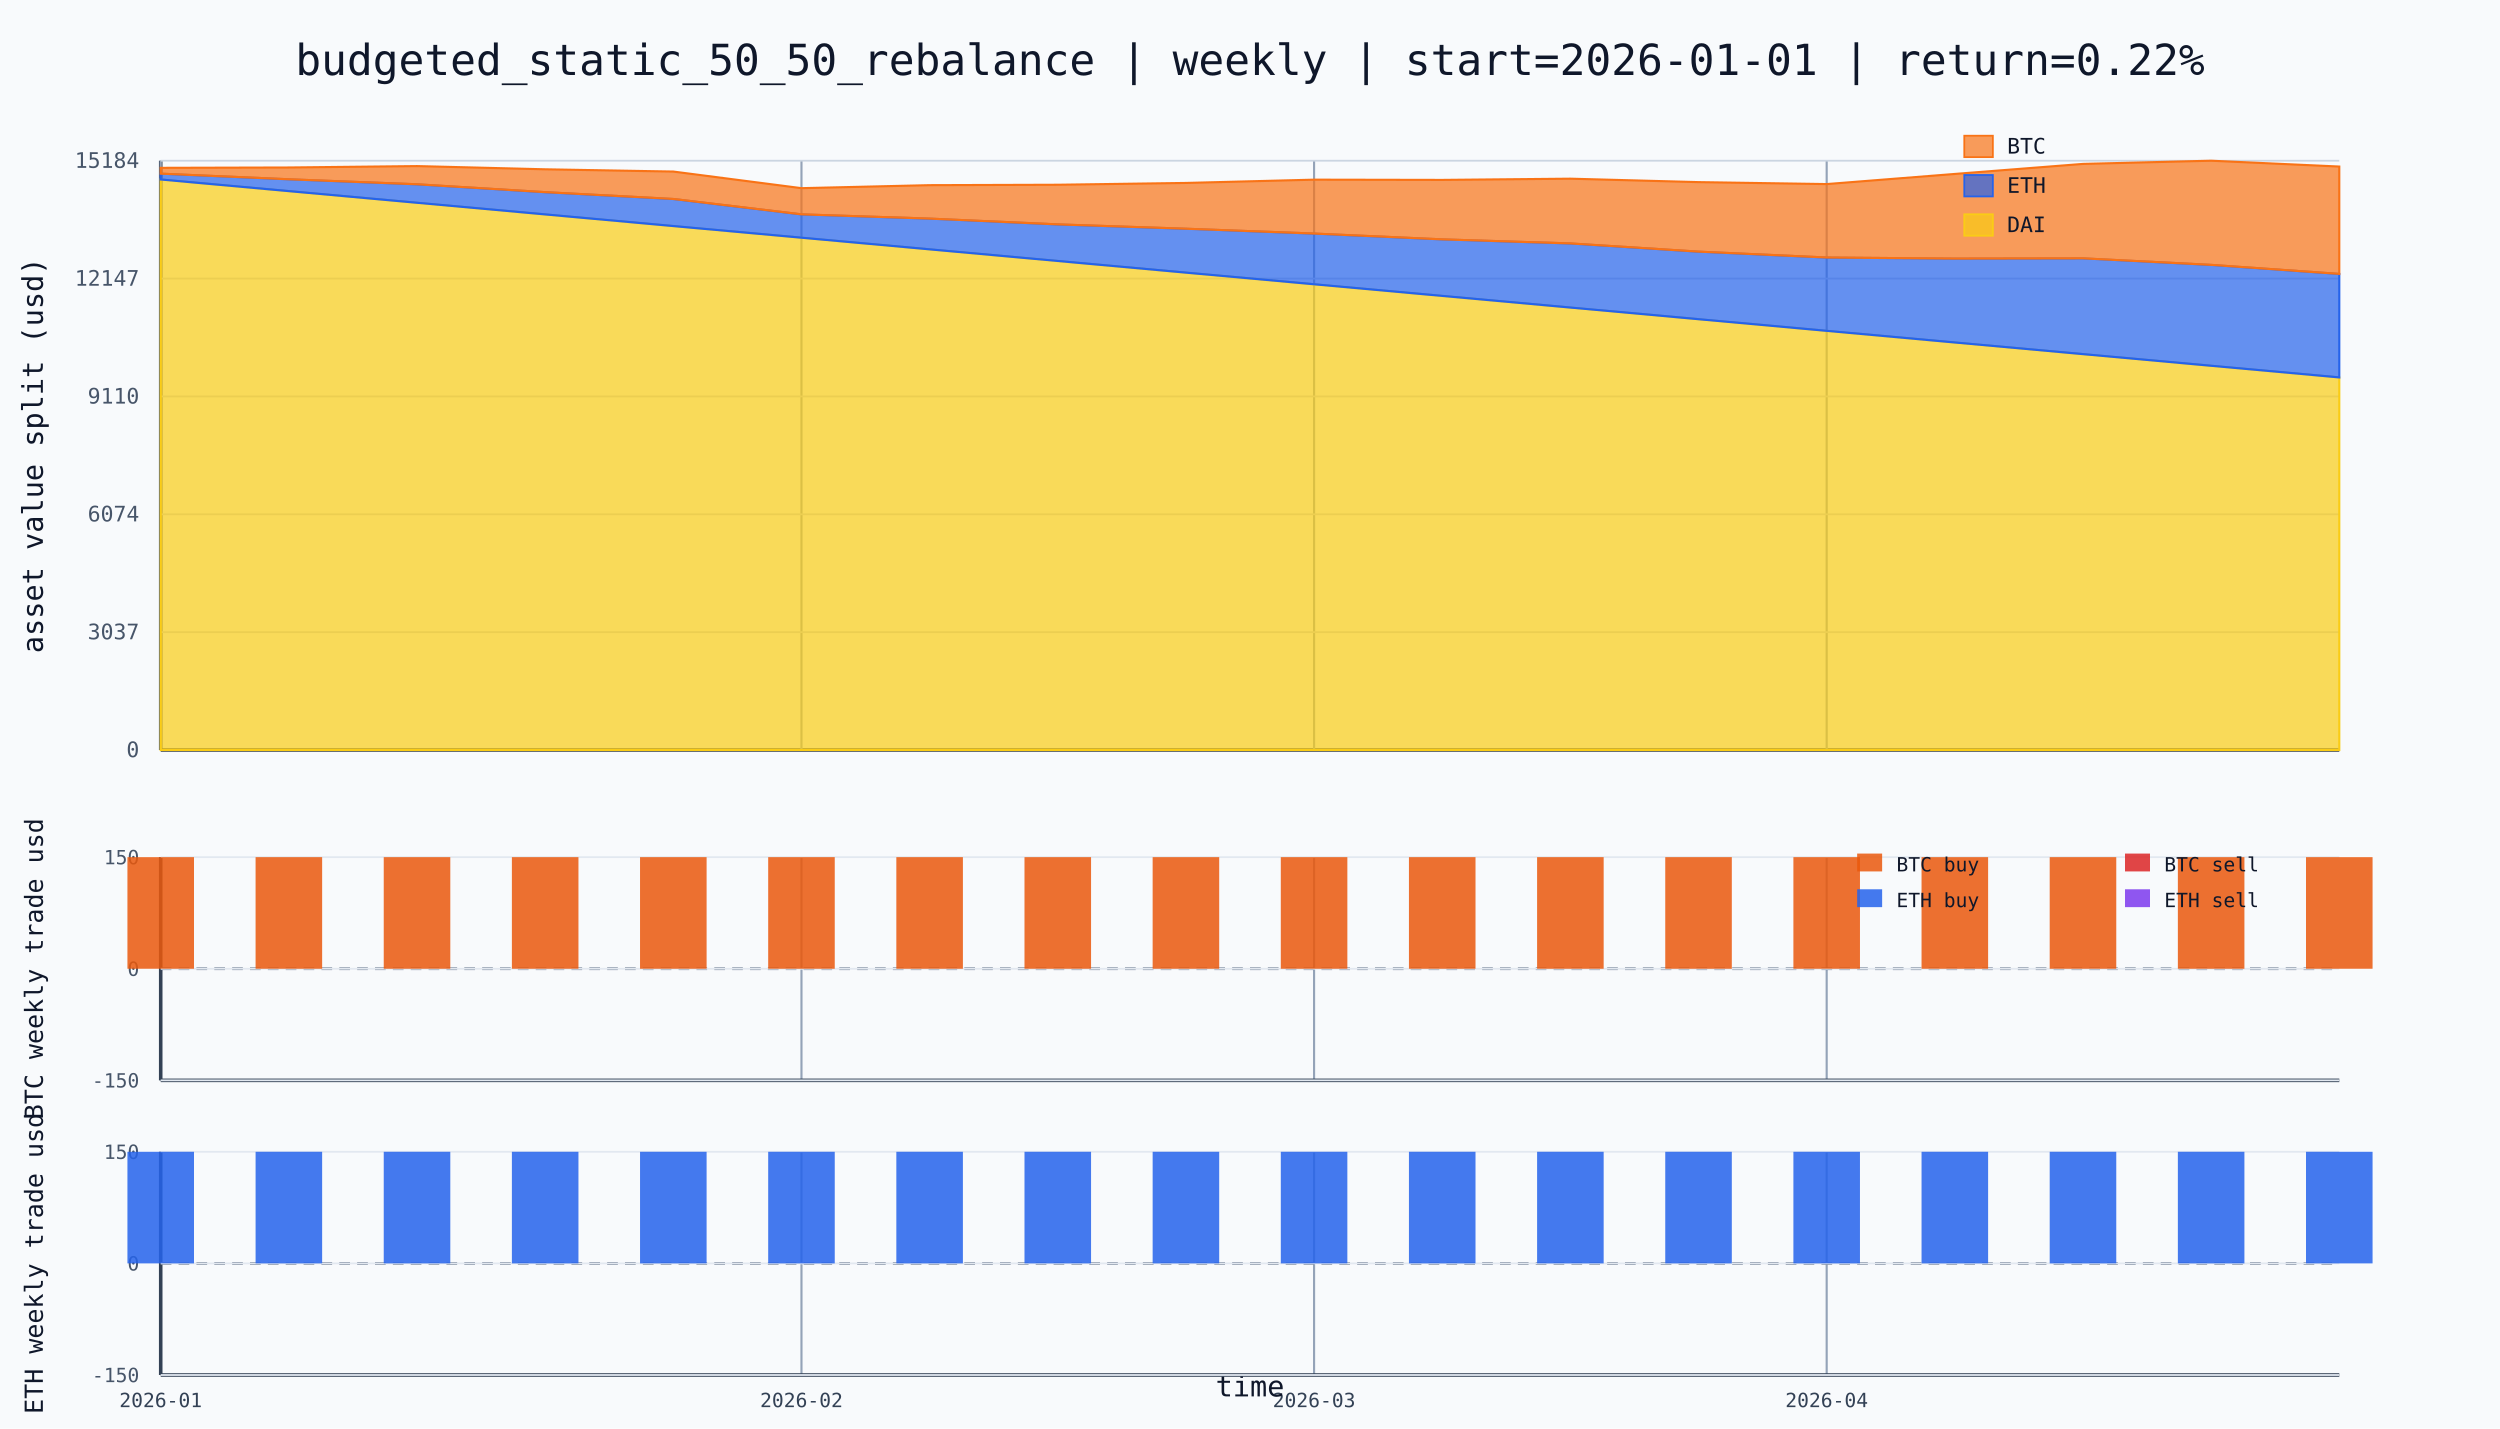
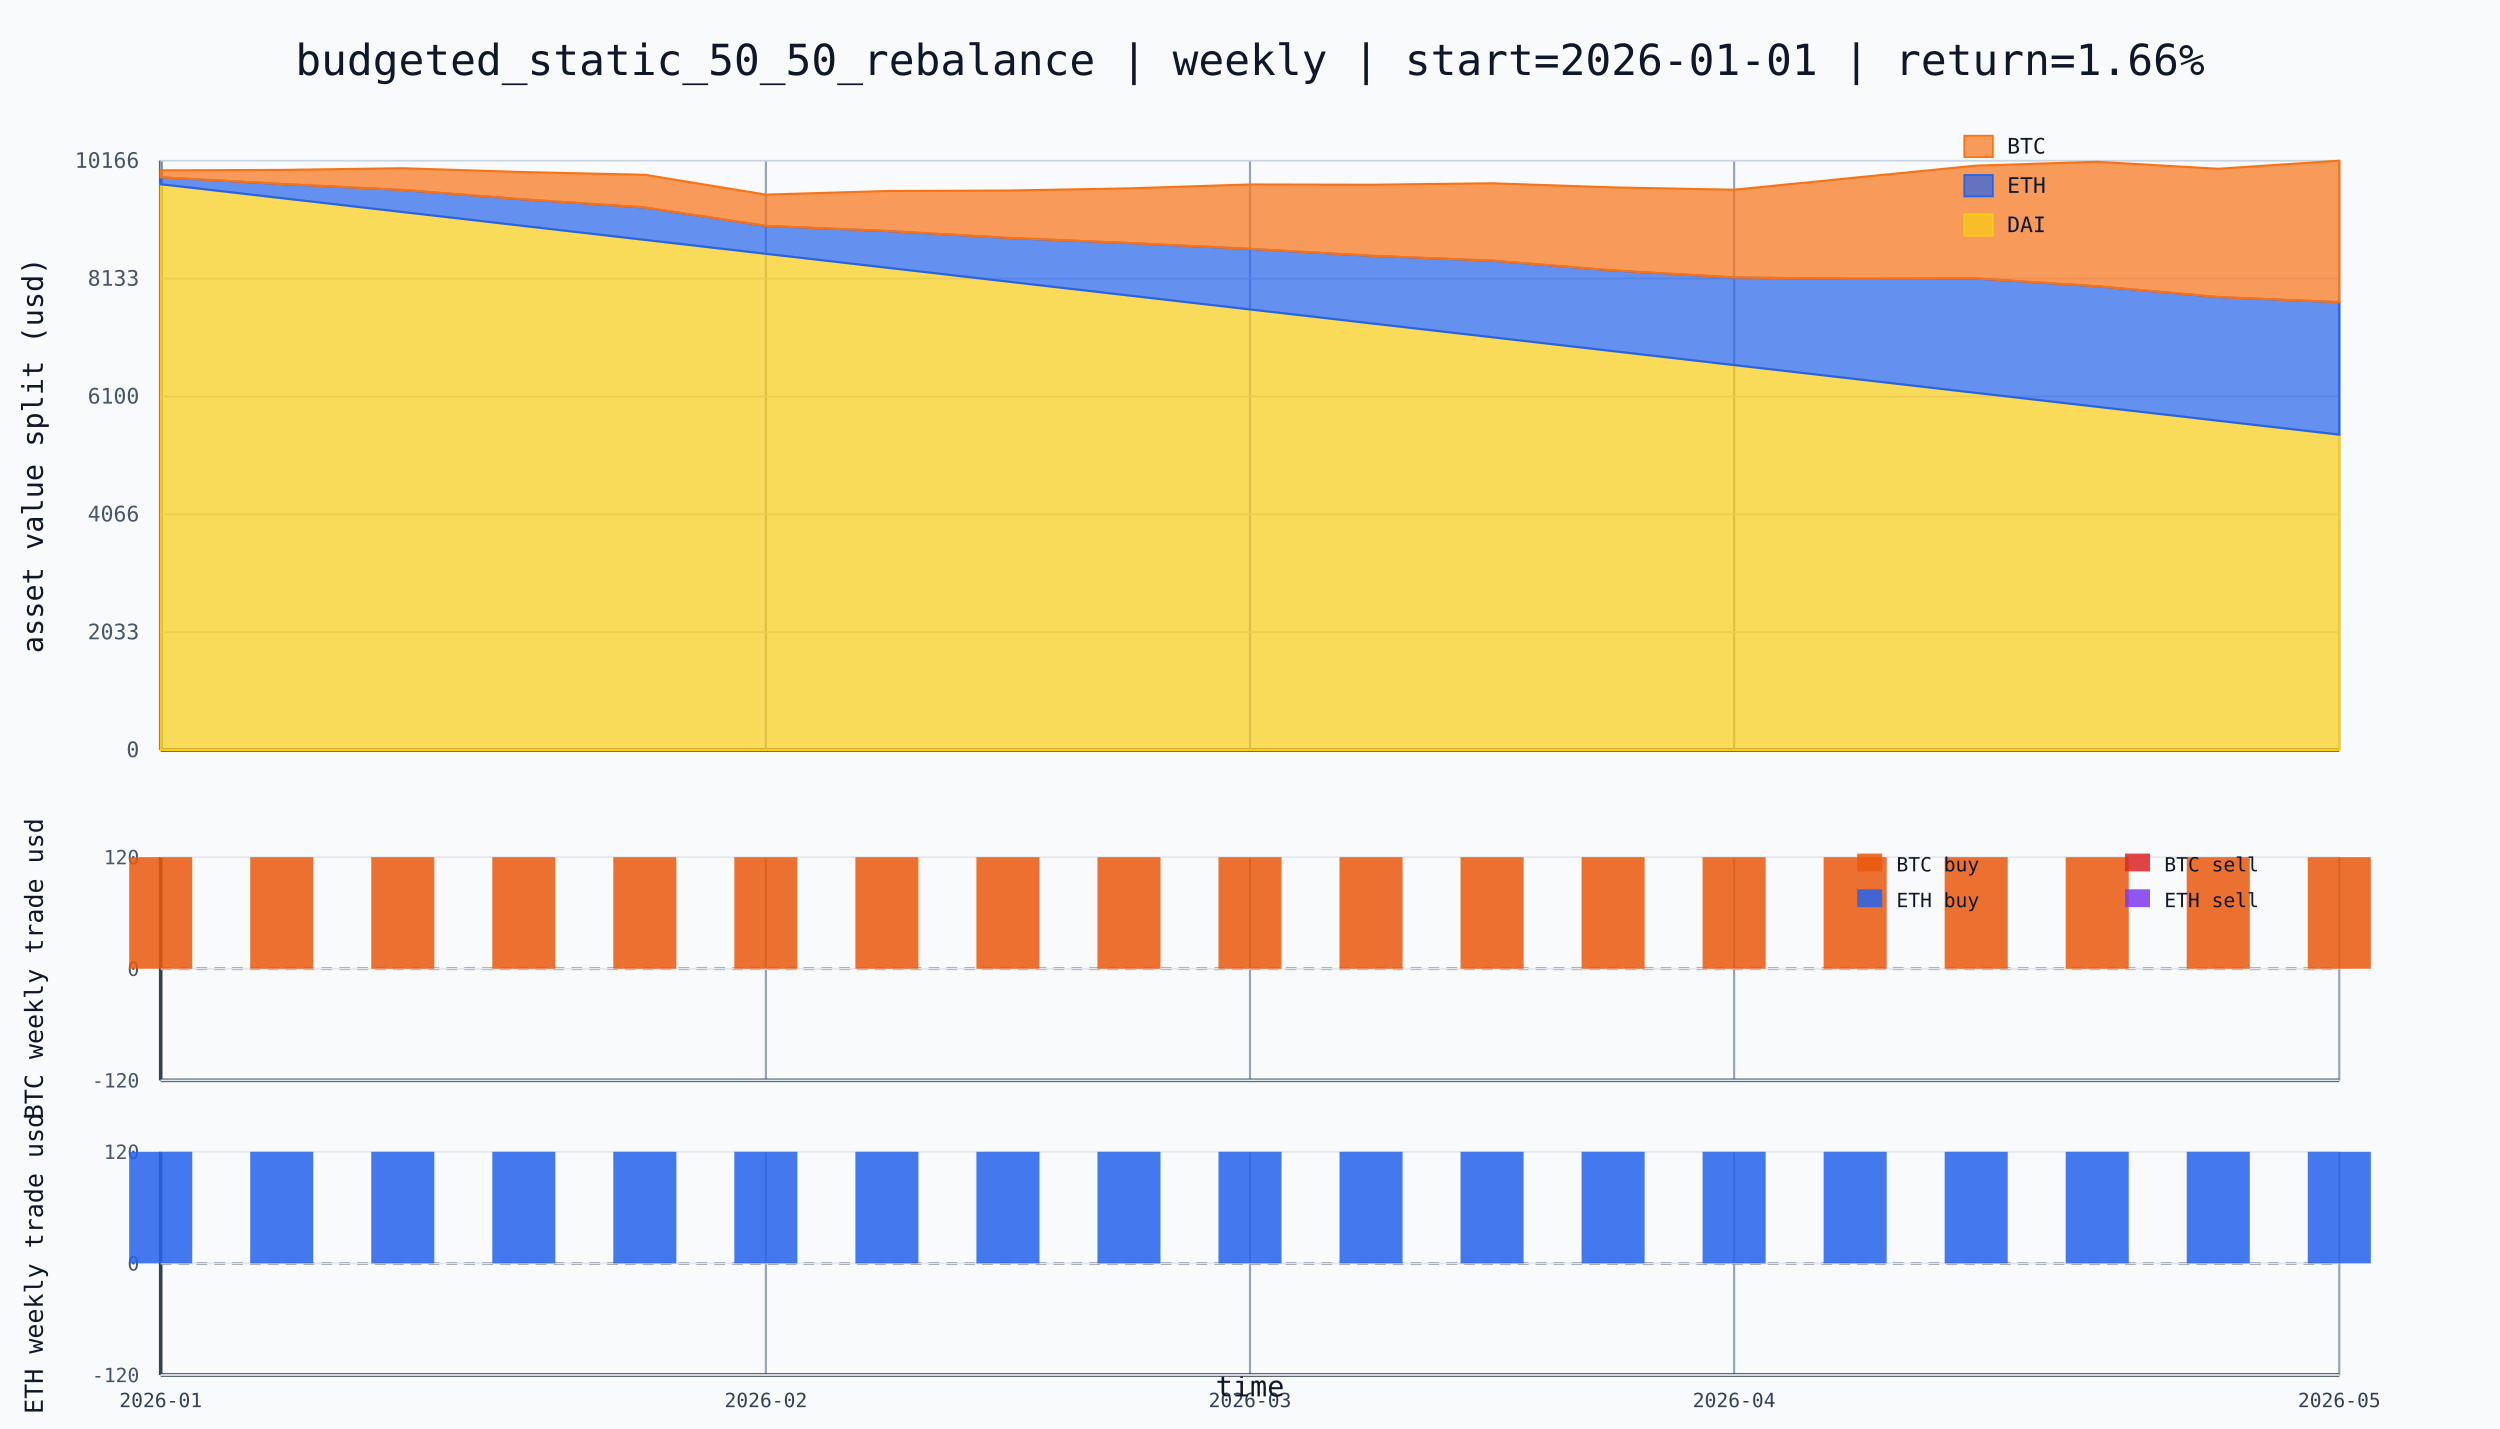
<svg xmlns="http://www.w3.org/2000/svg" width="1400" height="800">
  <rect width="1400" height="800" fill="#f8fafc" />
-   <text x="700.0" y="42" text-anchor="middle" font-family="monospace" font-size="24" fill="#0f172a">budgeted_static_50_50_rebalance | weekly | start=2026-01-01 | return=0.22%</text>
+   <text x="700.0" y="42" text-anchor="middle" font-family="monospace" font-size="24" fill="#0f172a">budgeted_static_50_50_rebalance | weekly | start=2026-01-01 | return=1.66%</text>
  <line x1="90" y1="420" x2="1310" y2="420" stroke="#334155" stroke-width="2" />
  <line x1="90" y1="90" x2="90" y2="420" stroke="#334155" stroke-width="2" />
  <line x1="90.0" y1="420" x2="90.0" y2="90" stroke="#94a3b8" stroke-width="1.2" />
  <line x1="90.0" y1="605" x2="90.0" y2="480" stroke="#94a3b8" stroke-width="1.2" />
  <line x1="90.0" y1="770" x2="90.0" y2="645" stroke="#94a3b8" stroke-width="1.2" />
  <text x="90.0" y="788" text-anchor="middle" font-family="monospace" font-size="11" fill="#334155">2026-01</text>
-   <line x1="448.824" y1="420" x2="448.824" y2="90" stroke="#94a3b8" stroke-width="1.2" />
-   <line x1="448.824" y1="605" x2="448.824" y2="480" stroke="#94a3b8" stroke-width="1.2" />
-   <line x1="448.824" y1="770" x2="448.824" y2="645" stroke="#94a3b8" stroke-width="1.2" />
-   <text x="448.824" y="788" text-anchor="middle" font-family="monospace" font-size="11" fill="#334155">2026-02</text>
-   <line x1="735.882" y1="420" x2="735.882" y2="90" stroke="#94a3b8" stroke-width="1.2" />
-   <line x1="735.882" y1="605" x2="735.882" y2="480" stroke="#94a3b8" stroke-width="1.2" />
-   <line x1="735.882" y1="770" x2="735.882" y2="645" stroke="#94a3b8" stroke-width="1.2" />
-   <text x="735.882" y="788" text-anchor="middle" font-family="monospace" font-size="11" fill="#334155">2026-03</text>
-   <line x1="1022.941" y1="420" x2="1022.941" y2="90" stroke="#94a3b8" stroke-width="1.2" />
-   <line x1="1022.941" y1="605" x2="1022.941" y2="480" stroke="#94a3b8" stroke-width="1.2" />
-   <line x1="1022.941" y1="770" x2="1022.941" y2="645" stroke="#94a3b8" stroke-width="1.2" />
-   <text x="1022.941" y="788" text-anchor="middle" font-family="monospace" font-size="11" fill="#334155">2026-04</text>
+   <line x1="428.889" y1="420" x2="428.889" y2="90" stroke="#94a3b8" stroke-width="1.2" />
+   <line x1="428.889" y1="605" x2="428.889" y2="480" stroke="#94a3b8" stroke-width="1.2" />
+   <line x1="428.889" y1="770" x2="428.889" y2="645" stroke="#94a3b8" stroke-width="1.2" />
+   <text x="428.889" y="788" text-anchor="middle" font-family="monospace" font-size="11" fill="#334155">2026-02</text>
+   <line x1="700.0" y1="420" x2="700.0" y2="90" stroke="#94a3b8" stroke-width="1.2" />
+   <line x1="700.0" y1="605" x2="700.0" y2="480" stroke="#94a3b8" stroke-width="1.2" />
+   <line x1="700.0" y1="770" x2="700.0" y2="645" stroke="#94a3b8" stroke-width="1.2" />
+   <text x="700.0" y="788" text-anchor="middle" font-family="monospace" font-size="11" fill="#334155">2026-03</text>
+   <line x1="971.111" y1="420" x2="971.111" y2="90" stroke="#94a3b8" stroke-width="1.2" />
+   <line x1="971.111" y1="605" x2="971.111" y2="480" stroke="#94a3b8" stroke-width="1.2" />
+   <line x1="971.111" y1="770" x2="971.111" y2="645" stroke="#94a3b8" stroke-width="1.2" />
+   <text x="971.111" y="788" text-anchor="middle" font-family="monospace" font-size="11" fill="#334155">2026-04</text>
+   <line x1="1310.0" y1="420" x2="1310.0" y2="90" stroke="#94a3b8" stroke-width="1.2" />
+   <line x1="1310.0" y1="605" x2="1310.0" y2="480" stroke="#94a3b8" stroke-width="1.2" />
+   <line x1="1310.0" y1="770" x2="1310.0" y2="645" stroke="#94a3b8" stroke-width="1.2" />
+   <text x="1310.0" y="788" text-anchor="middle" font-family="monospace" font-size="11" fill="#334155">2026-05</text>
  <line x1="90" y1="420.0" x2="1310" y2="420.0" stroke="#cbd5e1" stroke-width="1" />
  <text x="78" y="424.0" text-anchor="end" font-family="monospace" font-size="12" fill="#475569">0</text>
  <line x1="90" y1="354.0" x2="1310" y2="354.0" stroke="#cbd5e1" stroke-width="1" />
-   <text x="78" y="358.0" text-anchor="end" font-family="monospace" font-size="12" fill="#475569">3037</text>
+   <text x="78" y="358.0" text-anchor="end" font-family="monospace" font-size="12" fill="#475569">2033</text>
  <line x1="90" y1="288.0" x2="1310" y2="288.0" stroke="#cbd5e1" stroke-width="1" />
-   <text x="78" y="292.0" text-anchor="end" font-family="monospace" font-size="12" fill="#475569">6074</text>
+   <text x="78" y="292.0" text-anchor="end" font-family="monospace" font-size="12" fill="#475569">4066</text>
  <line x1="90" y1="222.0" x2="1310" y2="222.0" stroke="#cbd5e1" stroke-width="1" />
-   <text x="78" y="226.0" text-anchor="end" font-family="monospace" font-size="12" fill="#475569">9110</text>
+   <text x="78" y="226.0" text-anchor="end" font-family="monospace" font-size="12" fill="#475569">6100</text>
  <line x1="90" y1="156.0" x2="1310" y2="156.0" stroke="#cbd5e1" stroke-width="1" />
-   <text x="78" y="160.0" text-anchor="end" font-family="monospace" font-size="12" fill="#475569">12147</text>
-   <line x1="90" y1="90" x2="1310" y2="90" stroke="#cbd5e1" stroke-width="1" />
-   <text x="78" y="94" text-anchor="end" font-family="monospace" font-size="12" fill="#475569">15184</text>
-   <polygon points="90.0,100.517 161.765,107.037 233.529,113.557 305.294,120.077 377.059,126.597 448.824,133.117 520.588,139.637 592.353,146.157 664.118,152.678 735.882,159.198 807.647,165.718 879.412,172.238 951.176,178.758 1022.941,185.278 1094.706,191.798 1166.471,198.318 1238.235,204.838 1310.0,211.358 1310.0,420.0 1238.235,420.0 1166.471,420.0 1094.706,420.0 1022.941,420.0 951.176,420.0 879.412,420.0 807.647,420.0 735.882,420.0 664.118,420.0 592.353,420.0 520.588,420.0 448.824,420.0 377.059,420.0 305.294,420.0 233.529,420.0 161.765,420.0 90.0,420.0" fill="#facc15" fill-opacity="0.70" stroke="#facc15" stroke-width="1.2" />
-   <polygon points="90.0,97.257 161.765,100.404 233.529,103.208 305.294,107.617 377.059,111.433 448.824,120.046 520.588,122.425 592.353,125.666 664.118,128.088 735.882,130.801 807.647,134.047 879.412,136.33 951.176,140.921 1022.941,144.217 1094.706,144.815 1166.471,144.675 1238.235,148.336 1310.0,153.396 1310.0,211.358 1238.235,204.838 1166.471,198.318 1094.706,191.798 1022.941,185.278 951.176,178.758 879.412,172.238 807.647,165.718 735.882,159.198 664.118,152.678 592.353,146.157 520.588,139.637 448.824,133.117 377.059,126.597 305.294,120.077 233.529,113.557 161.765,107.037 90.0,100.517" fill="#2563eb" fill-opacity="0.70" stroke="#2563eb" stroke-width="1.2" />
-   <polygon points="90.0,93.997 161.765,93.8 233.529,93.013 305.294,94.816 377.059,96.08 448.824,105.378 520.588,103.699 592.353,103.465 664.118,102.454 735.882,100.617 807.647,100.755 879.412,100.068 951.176,101.994 1022.941,103.092 1094.706,97.414 1166.471,91.793 1238.235,90 1310.0,93.273 1310.0,153.396 1238.235,148.336 1166.471,144.675 1094.706,144.815 1022.941,144.217 951.176,140.921 879.412,136.33 807.647,134.047 735.882,130.801 664.118,128.088 592.353,125.666 520.588,122.425 448.824,120.046 377.059,111.433 305.294,107.617 233.529,103.208 161.765,100.404 90.0,97.257" fill="#f97316" fill-opacity="0.70" stroke="#f97316" stroke-width="1.2" />
+   <text x="78" y="160.0" text-anchor="end" font-family="monospace" font-size="12" fill="#475569">8133</text>
+   <line x1="90" y1="90.0" x2="1310" y2="90.0" stroke="#cbd5e1" stroke-width="1" />
+   <text x="78" y="94.0" text-anchor="end" font-family="monospace" font-size="12" fill="#475569">10166</text>
+   <polygon points="90.0,103.183 157.778,110.973 225.556,118.764 293.333,126.555 361.111,134.345 428.889,142.136 496.667,149.926 564.444,157.717 632.222,165.508 700.0,173.298 767.778,181.089 835.556,188.879 903.333,196.67 971.111,204.46 1038.889,212.251 1106.667,220.042 1174.444,227.832 1242.222,235.623 1310.0,243.413 1310.0,420.0 1242.222,420.0 1174.444,420.0 1106.667,420.0 1038.889,420.0 971.111,420.0 903.333,420.0 835.556,420.0 767.778,420.0 700.0,420.0 632.222,420.0 564.444,420.0 496.667,420.0 428.889,420.0 361.111,420.0 293.333,420.0 225.556,420.0 157.778,420.0 90.0,420.0" fill="#facc15" fill-opacity="0.70" stroke="#facc15" stroke-width="1.2" />
+   <polygon points="90.0,99.288 157.778,103.048 225.556,106.398 293.333,111.667 361.111,116.226 428.889,126.517 496.667,129.359 564.444,133.233 632.222,136.126 700.0,139.368 767.778,143.247 835.556,145.975 903.333,151.46 971.111,155.399 1038.889,156.113 1106.667,155.946 1174.444,160.32 1242.222,166.366 1310.0,169.218 1310.0,243.413 1242.222,235.623 1174.444,227.832 1106.667,220.042 1038.889,212.251 971.111,204.46 903.333,196.67 835.556,188.879 767.778,181.089 700.0,173.298 632.222,165.508 564.444,157.717 496.667,149.926 428.889,142.136 361.111,134.345 293.333,126.555 225.556,118.764 157.778,110.973 90.0,103.183" fill="#2563eb" fill-opacity="0.70" stroke="#2563eb" stroke-width="1.2" />
+   <polygon points="90.0,95.392 157.778,95.157 225.556,94.216 293.333,96.37 361.111,97.881 428.889,108.992 496.667,106.985 564.444,106.705 632.222,105.498 700.0,103.303 767.778,103.467 835.556,102.646 903.333,104.948 971.111,106.259 1038.889,99.476 1106.667,92.759 1174.444,90.616 1242.222,94.527 1310.0,90.0 1310.0,169.218 1242.222,166.366 1174.444,160.32 1106.667,155.946 1038.889,156.113 971.111,155.399 903.333,151.46 835.556,145.975 767.778,143.247 700.0,139.368 632.222,136.126 564.444,133.233 496.667,129.359 428.889,126.517 361.111,116.226 293.333,111.667 225.556,106.398 157.778,103.048 90.0,99.288" fill="#f97316" fill-opacity="0.70" stroke="#f97316" stroke-width="1.2" />
  <rect x="1100" y="76" width="16" height="12" fill="#f97316" fill-opacity="0.70" stroke="#f97316" />
  <text x="1124" y="86" font-family="monospace" font-size="12" fill="#0f172a">BTC</text>
  <rect x="1100" y="98" width="16" height="12" fill="#2563eb" fill-opacity="0.70" stroke="#2563eb" />
  <text x="1124" y="108" font-family="monospace" font-size="12" fill="#0f172a">ETH</text>
  <rect x="1100" y="120" width="16" height="12" fill="#facc15" fill-opacity="0.70" stroke="#facc15" />
  <text x="1124" y="130" font-family="monospace" font-size="12" fill="#0f172a">DAI</text>
  <text x="700.0" y="782" text-anchor="middle" font-family="monospace" font-size="16" fill="#0f172a">time</text>
  <text x="24" y="255.0" transform="rotate(-90 24,255.0)" text-anchor="middle" font-family="monospace" font-size="16" fill="#0f172a">asset value split (usd)</text>
  <line x1="90" y1="605" x2="1310" y2="605" stroke="#334155" stroke-width="2" />
  <line x1="90" y1="480" x2="90" y2="605" stroke="#334155" stroke-width="2" />
  <line x1="90" y1="542.5" x2="1310" y2="542.5" stroke="#64748b" stroke-width="1.5" stroke-dasharray="6 4" />
  <line x1="90" y1="605.0" x2="1310" y2="605.0" stroke="#e2e8f0" stroke-width="1" />
-   <text x="78" y="609.0" text-anchor="end" font-family="monospace" font-size="11" fill="#475569">-150</text>
+   <text x="78" y="609.0" text-anchor="end" font-family="monospace" font-size="11" fill="#475569">-120</text>
  <line x1="90" y1="542.5" x2="1310" y2="542.5" stroke="#e2e8f0" stroke-width="1" />
  <text x="78" y="546.5" text-anchor="end" font-family="monospace" font-size="11" fill="#475569">0</text>
  <line x1="90" y1="480.0" x2="1310" y2="480.0" stroke="#e2e8f0" stroke-width="1" />
-   <text x="78" y="484.0" text-anchor="end" font-family="monospace" font-size="11" fill="#475569">150</text>
-   <rect x="71.361" y="480.0" width="37.278" height="62.5" fill="#ea580c" opacity="0.85" />
-   <rect x="143.126" y="480.0" width="37.278" height="62.5" fill="#ea580c" opacity="0.85" />
-   <rect x="214.891" y="480.0" width="37.278" height="62.5" fill="#ea580c" opacity="0.85" />
-   <rect x="286.655" y="480.0" width="37.278" height="62.5" fill="#ea580c" opacity="0.85" />
-   <rect x="358.42" y="480.0" width="37.278" height="62.5" fill="#ea580c" opacity="0.85" />
-   <rect x="430.185" y="480.0" width="37.278" height="62.5" fill="#ea580c" opacity="0.85" />
-   <rect x="501.949" y="480.0" width="37.278" height="62.5" fill="#ea580c" opacity="0.85" />
-   <rect x="573.714" y="480.0" width="37.278" height="62.5" fill="#ea580c" opacity="0.85" />
-   <rect x="645.479" y="480.0" width="37.278" height="62.5" fill="#ea580c" opacity="0.85" />
-   <rect x="717.243" y="480.0" width="37.278" height="62.5" fill="#ea580c" opacity="0.85" />
-   <rect x="789.008" y="480.0" width="37.278" height="62.5" fill="#ea580c" opacity="0.85" />
-   <rect x="860.773" y="480.0" width="37.278" height="62.5" fill="#ea580c" opacity="0.85" />
-   <rect x="932.538" y="480.0" width="37.278" height="62.5" fill="#ea580c" opacity="0.85" />
-   <rect x="1004.302" y="480.0" width="37.278" height="62.5" fill="#ea580c" opacity="0.85" />
-   <rect x="1076.067" y="480.0" width="37.278" height="62.5" fill="#ea580c" opacity="0.85" />
-   <rect x="1147.832" y="480.0" width="37.278" height="62.5" fill="#ea580c" opacity="0.85" />
-   <rect x="1219.596" y="480.0" width="37.278" height="62.5" fill="#ea580c" opacity="0.85" />
-   <rect x="1291.361" y="480.0" width="37.278" height="62.5" fill="#ea580c" opacity="0.85" />
+   <text x="78" y="484.0" text-anchor="end" font-family="monospace" font-size="11" fill="#475569">120</text>
+   <rect x="72.342" y="480.0" width="35.316" height="62.5" fill="#ea580c" opacity="0.85" />
+   <rect x="140.12" y="480.0" width="35.316" height="62.5" fill="#ea580c" opacity="0.85" />
+   <rect x="207.898" y="480.0" width="35.316" height="62.5" fill="#ea580c" opacity="0.85" />
+   <rect x="275.675" y="480.0" width="35.316" height="62.5" fill="#ea580c" opacity="0.85" />
+   <rect x="343.453" y="480.0" width="35.316" height="62.5" fill="#ea580c" opacity="0.85" />
+   <rect x="411.231" y="480.0" width="35.316" height="62.5" fill="#ea580c" opacity="0.85" />
+   <rect x="479.009" y="480.0" width="35.316" height="62.5" fill="#ea580c" opacity="0.85" />
+   <rect x="546.787" y="480.0" width="35.316" height="62.5" fill="#ea580c" opacity="0.85" />
+   <rect x="614.564" y="480.0" width="35.316" height="62.5" fill="#ea580c" opacity="0.85" />
+   <rect x="682.342" y="480.0" width="35.316" height="62.5" fill="#ea580c" opacity="0.85" />
+   <rect x="750.12" y="480.0" width="35.316" height="62.5" fill="#ea580c" opacity="0.85" />
+   <rect x="817.898" y="480.0" width="35.316" height="62.5" fill="#ea580c" opacity="0.85" />
+   <rect x="885.675" y="480.0" width="35.316" height="62.5" fill="#ea580c" opacity="0.85" />
+   <rect x="953.453" y="480.0" width="35.316" height="62.5" fill="#ea580c" opacity="0.85" />
+   <rect x="1021.231" y="480.0" width="35.316" height="62.5" fill="#ea580c" opacity="0.85" />
+   <rect x="1089.009" y="480.0" width="35.316" height="62.5" fill="#ea580c" opacity="0.85" />
+   <rect x="1156.787" y="480.0" width="35.316" height="62.5" fill="#ea580c" opacity="0.85" />
+   <rect x="1224.564" y="480.0" width="35.316" height="62.5" fill="#ea580c" opacity="0.85" />
+   <rect x="1292.342" y="480.0" width="35.316" height="62.5" fill="#ea580c" opacity="0.85" />
  <text x="24" y="542.5" transform="rotate(-90 24,542.5)" text-anchor="middle" font-family="monospace" font-size="14" fill="#0f172a">BTC weekly trade usd</text>
  <line x1="90" y1="770" x2="1310" y2="770" stroke="#334155" stroke-width="2" />
  <line x1="90" y1="645" x2="90" y2="770" stroke="#334155" stroke-width="2" />
  <line x1="90" y1="707.5" x2="1310" y2="707.5" stroke="#64748b" stroke-width="1.5" stroke-dasharray="6 4" />
  <line x1="90" y1="770.0" x2="1310" y2="770.0" stroke="#e2e8f0" stroke-width="1" />
-   <text x="78" y="774.0" text-anchor="end" font-family="monospace" font-size="11" fill="#475569">-150</text>
+   <text x="78" y="774.0" text-anchor="end" font-family="monospace" font-size="11" fill="#475569">-120</text>
  <line x1="90" y1="707.5" x2="1310" y2="707.5" stroke="#e2e8f0" stroke-width="1" />
  <text x="78" y="711.5" text-anchor="end" font-family="monospace" font-size="11" fill="#475569">0</text>
  <line x1="90" y1="645.0" x2="1310" y2="645.0" stroke="#e2e8f0" stroke-width="1" />
-   <text x="78" y="649.0" text-anchor="end" font-family="monospace" font-size="11" fill="#475569">150</text>
-   <rect x="71.361" y="645.0" width="37.278" height="62.5" fill="#2563eb" opacity="0.85" />
-   <rect x="143.126" y="645.0" width="37.278" height="62.5" fill="#2563eb" opacity="0.85" />
-   <rect x="214.891" y="645.0" width="37.278" height="62.5" fill="#2563eb" opacity="0.85" />
-   <rect x="286.655" y="645.0" width="37.278" height="62.5" fill="#2563eb" opacity="0.85" />
-   <rect x="358.42" y="645.0" width="37.278" height="62.5" fill="#2563eb" opacity="0.85" />
-   <rect x="430.185" y="645.0" width="37.278" height="62.5" fill="#2563eb" opacity="0.85" />
-   <rect x="501.949" y="645.0" width="37.278" height="62.5" fill="#2563eb" opacity="0.85" />
-   <rect x="573.714" y="645.0" width="37.278" height="62.5" fill="#2563eb" opacity="0.85" />
-   <rect x="645.479" y="645.0" width="37.278" height="62.5" fill="#2563eb" opacity="0.85" />
-   <rect x="717.243" y="645.0" width="37.278" height="62.5" fill="#2563eb" opacity="0.85" />
-   <rect x="789.008" y="645.0" width="37.278" height="62.5" fill="#2563eb" opacity="0.85" />
-   <rect x="860.773" y="645.0" width="37.278" height="62.5" fill="#2563eb" opacity="0.85" />
-   <rect x="932.538" y="645.0" width="37.278" height="62.5" fill="#2563eb" opacity="0.85" />
-   <rect x="1004.302" y="645.0" width="37.278" height="62.5" fill="#2563eb" opacity="0.85" />
-   <rect x="1076.067" y="645.0" width="37.278" height="62.5" fill="#2563eb" opacity="0.85" />
-   <rect x="1147.832" y="645.0" width="37.278" height="62.5" fill="#2563eb" opacity="0.85" />
-   <rect x="1219.596" y="645.0" width="37.278" height="62.5" fill="#2563eb" opacity="0.85" />
-   <rect x="1291.361" y="645.0" width="37.278" height="62.5" fill="#2563eb" opacity="0.85" />
+   <text x="78" y="649.0" text-anchor="end" font-family="monospace" font-size="11" fill="#475569">120</text>
+   <rect x="72.342" y="645.0" width="35.316" height="62.5" fill="#2563eb" opacity="0.85" />
+   <rect x="140.12" y="645.0" width="35.316" height="62.5" fill="#2563eb" opacity="0.85" />
+   <rect x="207.898" y="645.0" width="35.316" height="62.5" fill="#2563eb" opacity="0.85" />
+   <rect x="275.675" y="645.0" width="35.316" height="62.5" fill="#2563eb" opacity="0.85" />
+   <rect x="343.453" y="645.0" width="35.316" height="62.5" fill="#2563eb" opacity="0.85" />
+   <rect x="411.231" y="645.0" width="35.316" height="62.5" fill="#2563eb" opacity="0.85" />
+   <rect x="479.009" y="645.0" width="35.316" height="62.5" fill="#2563eb" opacity="0.85" />
+   <rect x="546.787" y="645.0" width="35.316" height="62.5" fill="#2563eb" opacity="0.85" />
+   <rect x="614.564" y="645.0" width="35.316" height="62.5" fill="#2563eb" opacity="0.85" />
+   <rect x="682.342" y="645.0" width="35.316" height="62.5" fill="#2563eb" opacity="0.85" />
+   <rect x="750.12" y="645.0" width="35.316" height="62.5" fill="#2563eb" opacity="0.85" />
+   <rect x="817.898" y="645.0" width="35.316" height="62.5" fill="#2563eb" opacity="0.85" />
+   <rect x="885.675" y="645.0" width="35.316" height="62.5" fill="#2563eb" opacity="0.85" />
+   <rect x="953.453" y="645.0" width="35.316" height="62.5" fill="#2563eb" opacity="0.85" />
+   <rect x="1021.231" y="645.0" width="35.316" height="62.5" fill="#2563eb" opacity="0.85" />
+   <rect x="1089.009" y="645.0" width="35.316" height="62.5" fill="#2563eb" opacity="0.85" />
+   <rect x="1156.787" y="645.0" width="35.316" height="62.5" fill="#2563eb" opacity="0.85" />
+   <rect x="1224.564" y="645.0" width="35.316" height="62.5" fill="#2563eb" opacity="0.85" />
+   <rect x="1292.342" y="645.0" width="35.316" height="62.5" fill="#2563eb" opacity="0.85" />
  <text x="24" y="707.5" transform="rotate(-90 24,707.5)" text-anchor="middle" font-family="monospace" font-size="14" fill="#0f172a">ETH weekly trade usd</text>
  <rect x="1040" y="478" width="14" height="10" fill="#ea580c" opacity="0.85" />
  <text x="1062" y="488" font-family="monospace" font-size="11" fill="#0f172a">BTC buy</text>
  <rect x="1190" y="478" width="14" height="10" fill="#dc2626" opacity="0.85" />
  <text x="1212" y="488" font-family="monospace" font-size="11" fill="#0f172a">BTC sell</text>
  <rect x="1040" y="498" width="14" height="10" fill="#2563eb" opacity="0.85" />
  <text x="1062" y="508" font-family="monospace" font-size="11" fill="#0f172a">ETH buy</text>
  <rect x="1190" y="498" width="14" height="10" fill="#7c3aed" opacity="0.85" />
  <text x="1212" y="508" font-family="monospace" font-size="11" fill="#0f172a">ETH sell</text>
</svg>
